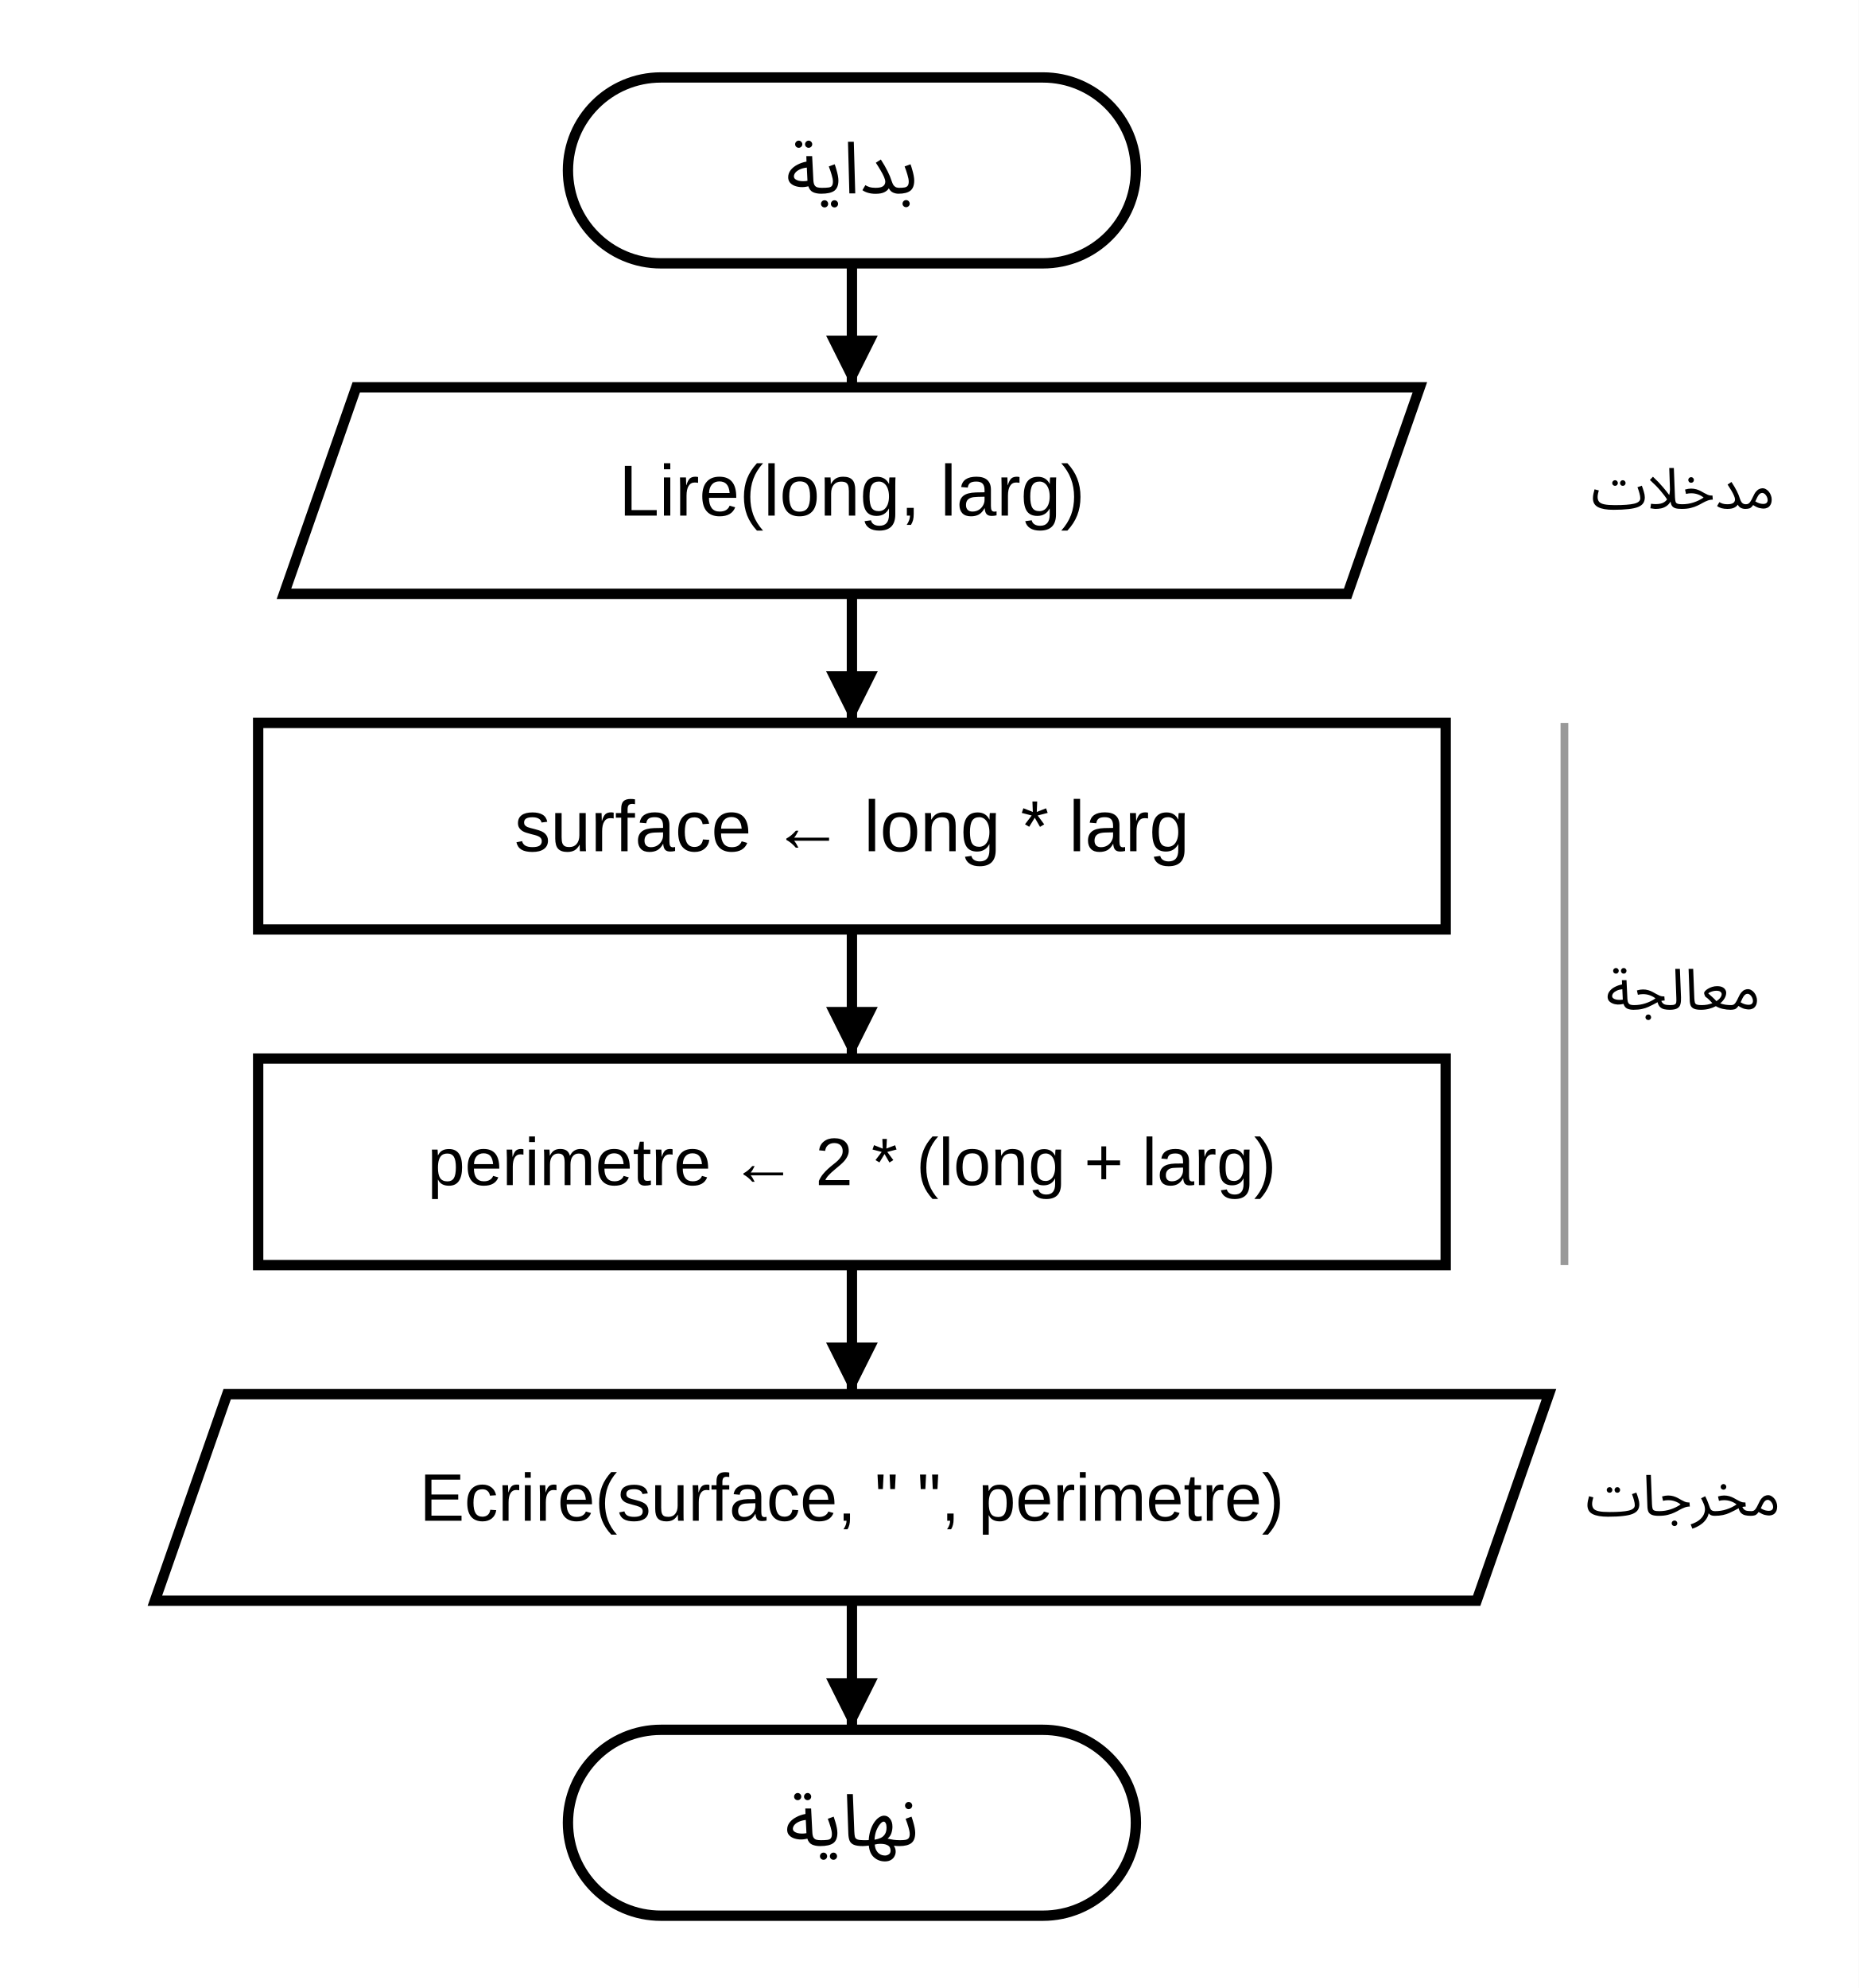
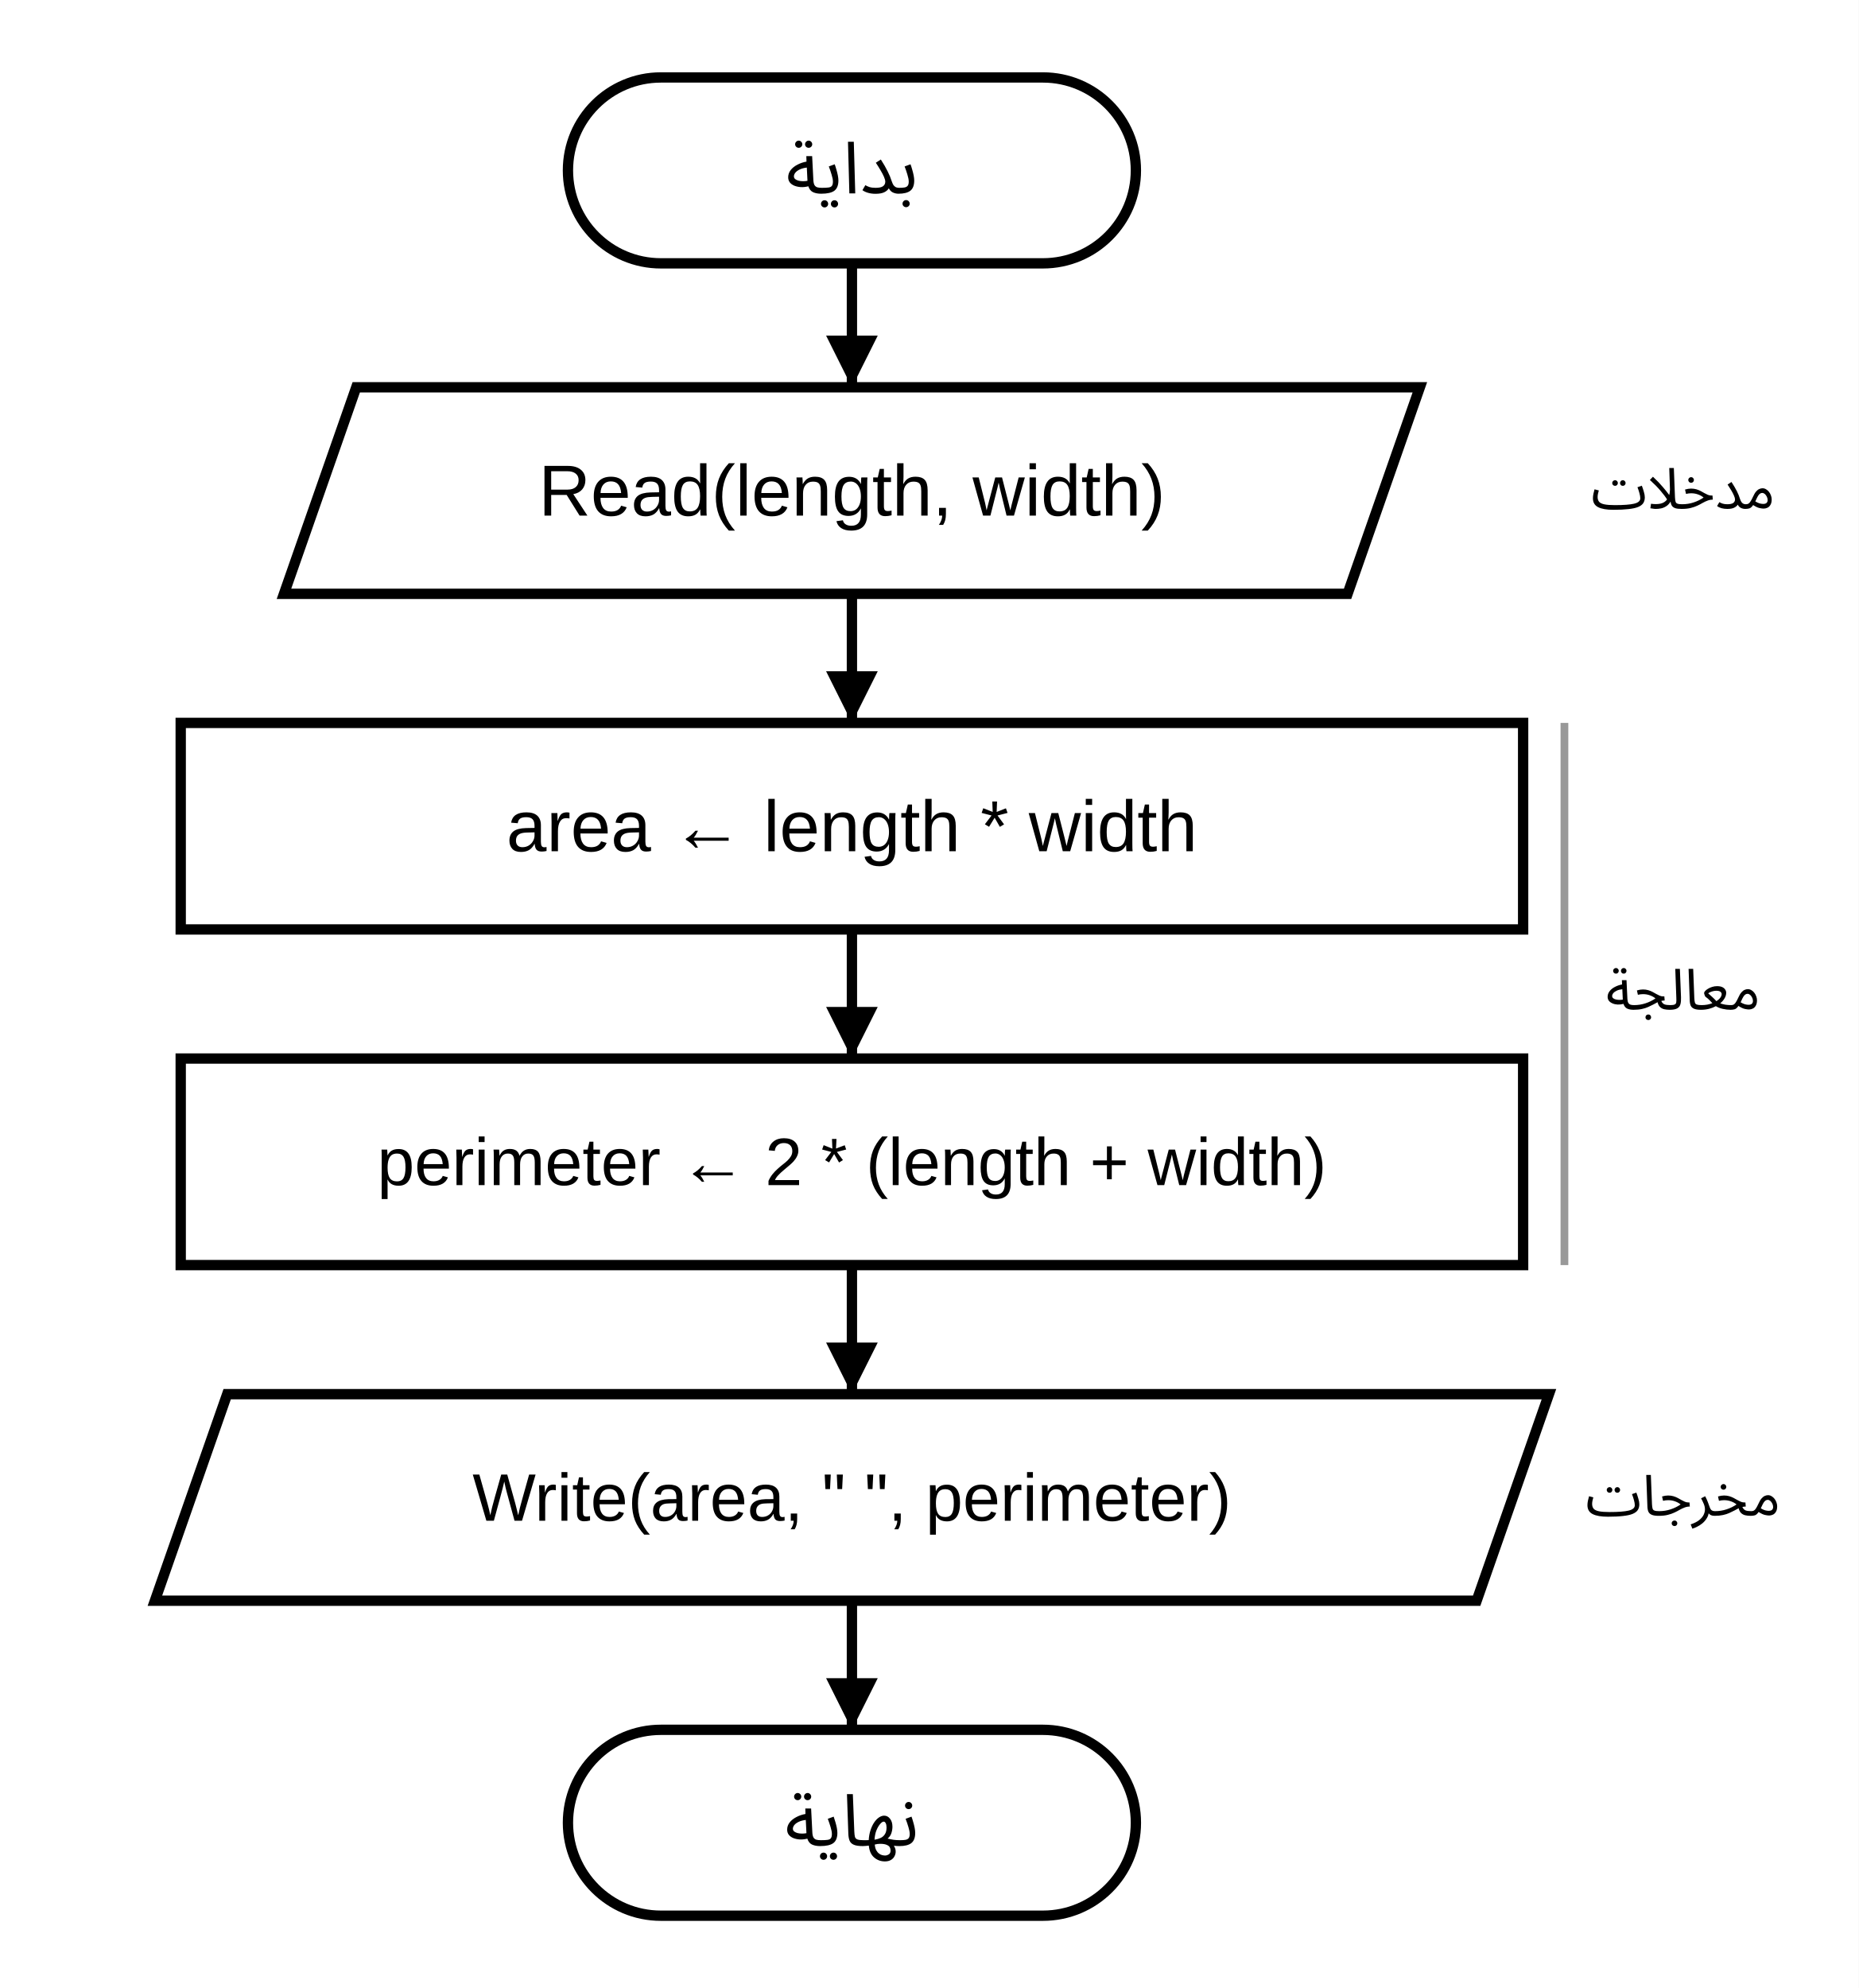
<svg xmlns="http://www.w3.org/2000/svg" viewBox="0 0 360 385" width="360" height="385" role="img" aria-label="مخطط نسقي لحساب مساحة ومحيط مستطيل">
  <defs>
    <marker id="ah" viewBox="0 0 10 10" refX="10" refY="5" markerWidth="5" markerHeight="5" orient="auto-start-reverse">
      <path d="M0,0 L10,5 L0,10 z" fill="#000" />
    </marker>
    <style>
text{font-family:"Segoe UI",Tahoma,Arial,"Noto Sans Arabic",sans-serif;text-anchor:middle;dominant-baseline:central;fill:#000}
.s{fill:#fff;stroke:#000;stroke-width:2}
.a{fill:none;stroke:#000;stroke-width:2;marker-end:url(#ah)}
.l{fill:none;stroke:#000;stroke-width:2}
</style>
  </defs>
  <rect width="360" height="385" fill="#fff" />
  <rect class="s" x="110" y="15" width="110" height="36" rx="18" />
  <text x="165" y="33" font-size="14" direction="rtl">بداية</text>
  <polyline class="a" points="165,51 165,75" />
  <polygon class="s" points="69,75 275,75 261,115 55,115" />
-   <text x="165" y="95" font-size="14">Lire(long, larg)</text>
+   <text x="165" y="95" font-size="14">Read(length, width)</text>
  <text x="326" y="95" font-size="11" direction="rtl" fill="#555">مدخلات</text>
  <polyline class="a" points="165,115 165,140" />
-   <rect class="s" x="50" y="140" width="230" height="40" />
-   <text x="165" y="160" font-size="14">surface ← long * larg</text>
+   <rect class="s" x="35" y="140" width="260" height="40" />
+   <text x="165" y="160" font-size="14">area ← length * width</text>
  <polyline class="a" points="165,180 165,205" />
-   <rect class="s" x="50" y="205" width="230" height="40" />
-   <text x="165" y="225" font-size="13">perimetre ← 2 * (long + larg)</text>
+   <rect class="s" x="35" y="205" width="260" height="40" />
+   <text x="165" y="225" font-size="13">perimeter ← 2 * (length + width)</text>
  <text x="326" y="192" font-size="11" direction="rtl" fill="#555">معالجة</text>
  <line x1="303" y1="140" x2="303" y2="245" stroke="#999" stroke-width="1.5" />
  <polyline class="a" points="165,245 165,270" />
  <polygon class="s" points="44,270 300,270 286,310 30,310" />
-   <text x="165" y="290" font-size="13">Ecrire(surface, " ", perimetre)</text>
+   <text x="165" y="290" font-size="13">Write(area, " ", perimeter)</text>
  <text x="326" y="290" font-size="11" direction="rtl" fill="#555">مخرجات</text>
  <polyline class="a" points="165,310 165,335" />
  <rect class="s" x="110" y="335" width="110" height="36" rx="18" />
  <text x="165" y="353" font-size="14" direction="rtl">نهاية</text>
</svg>
